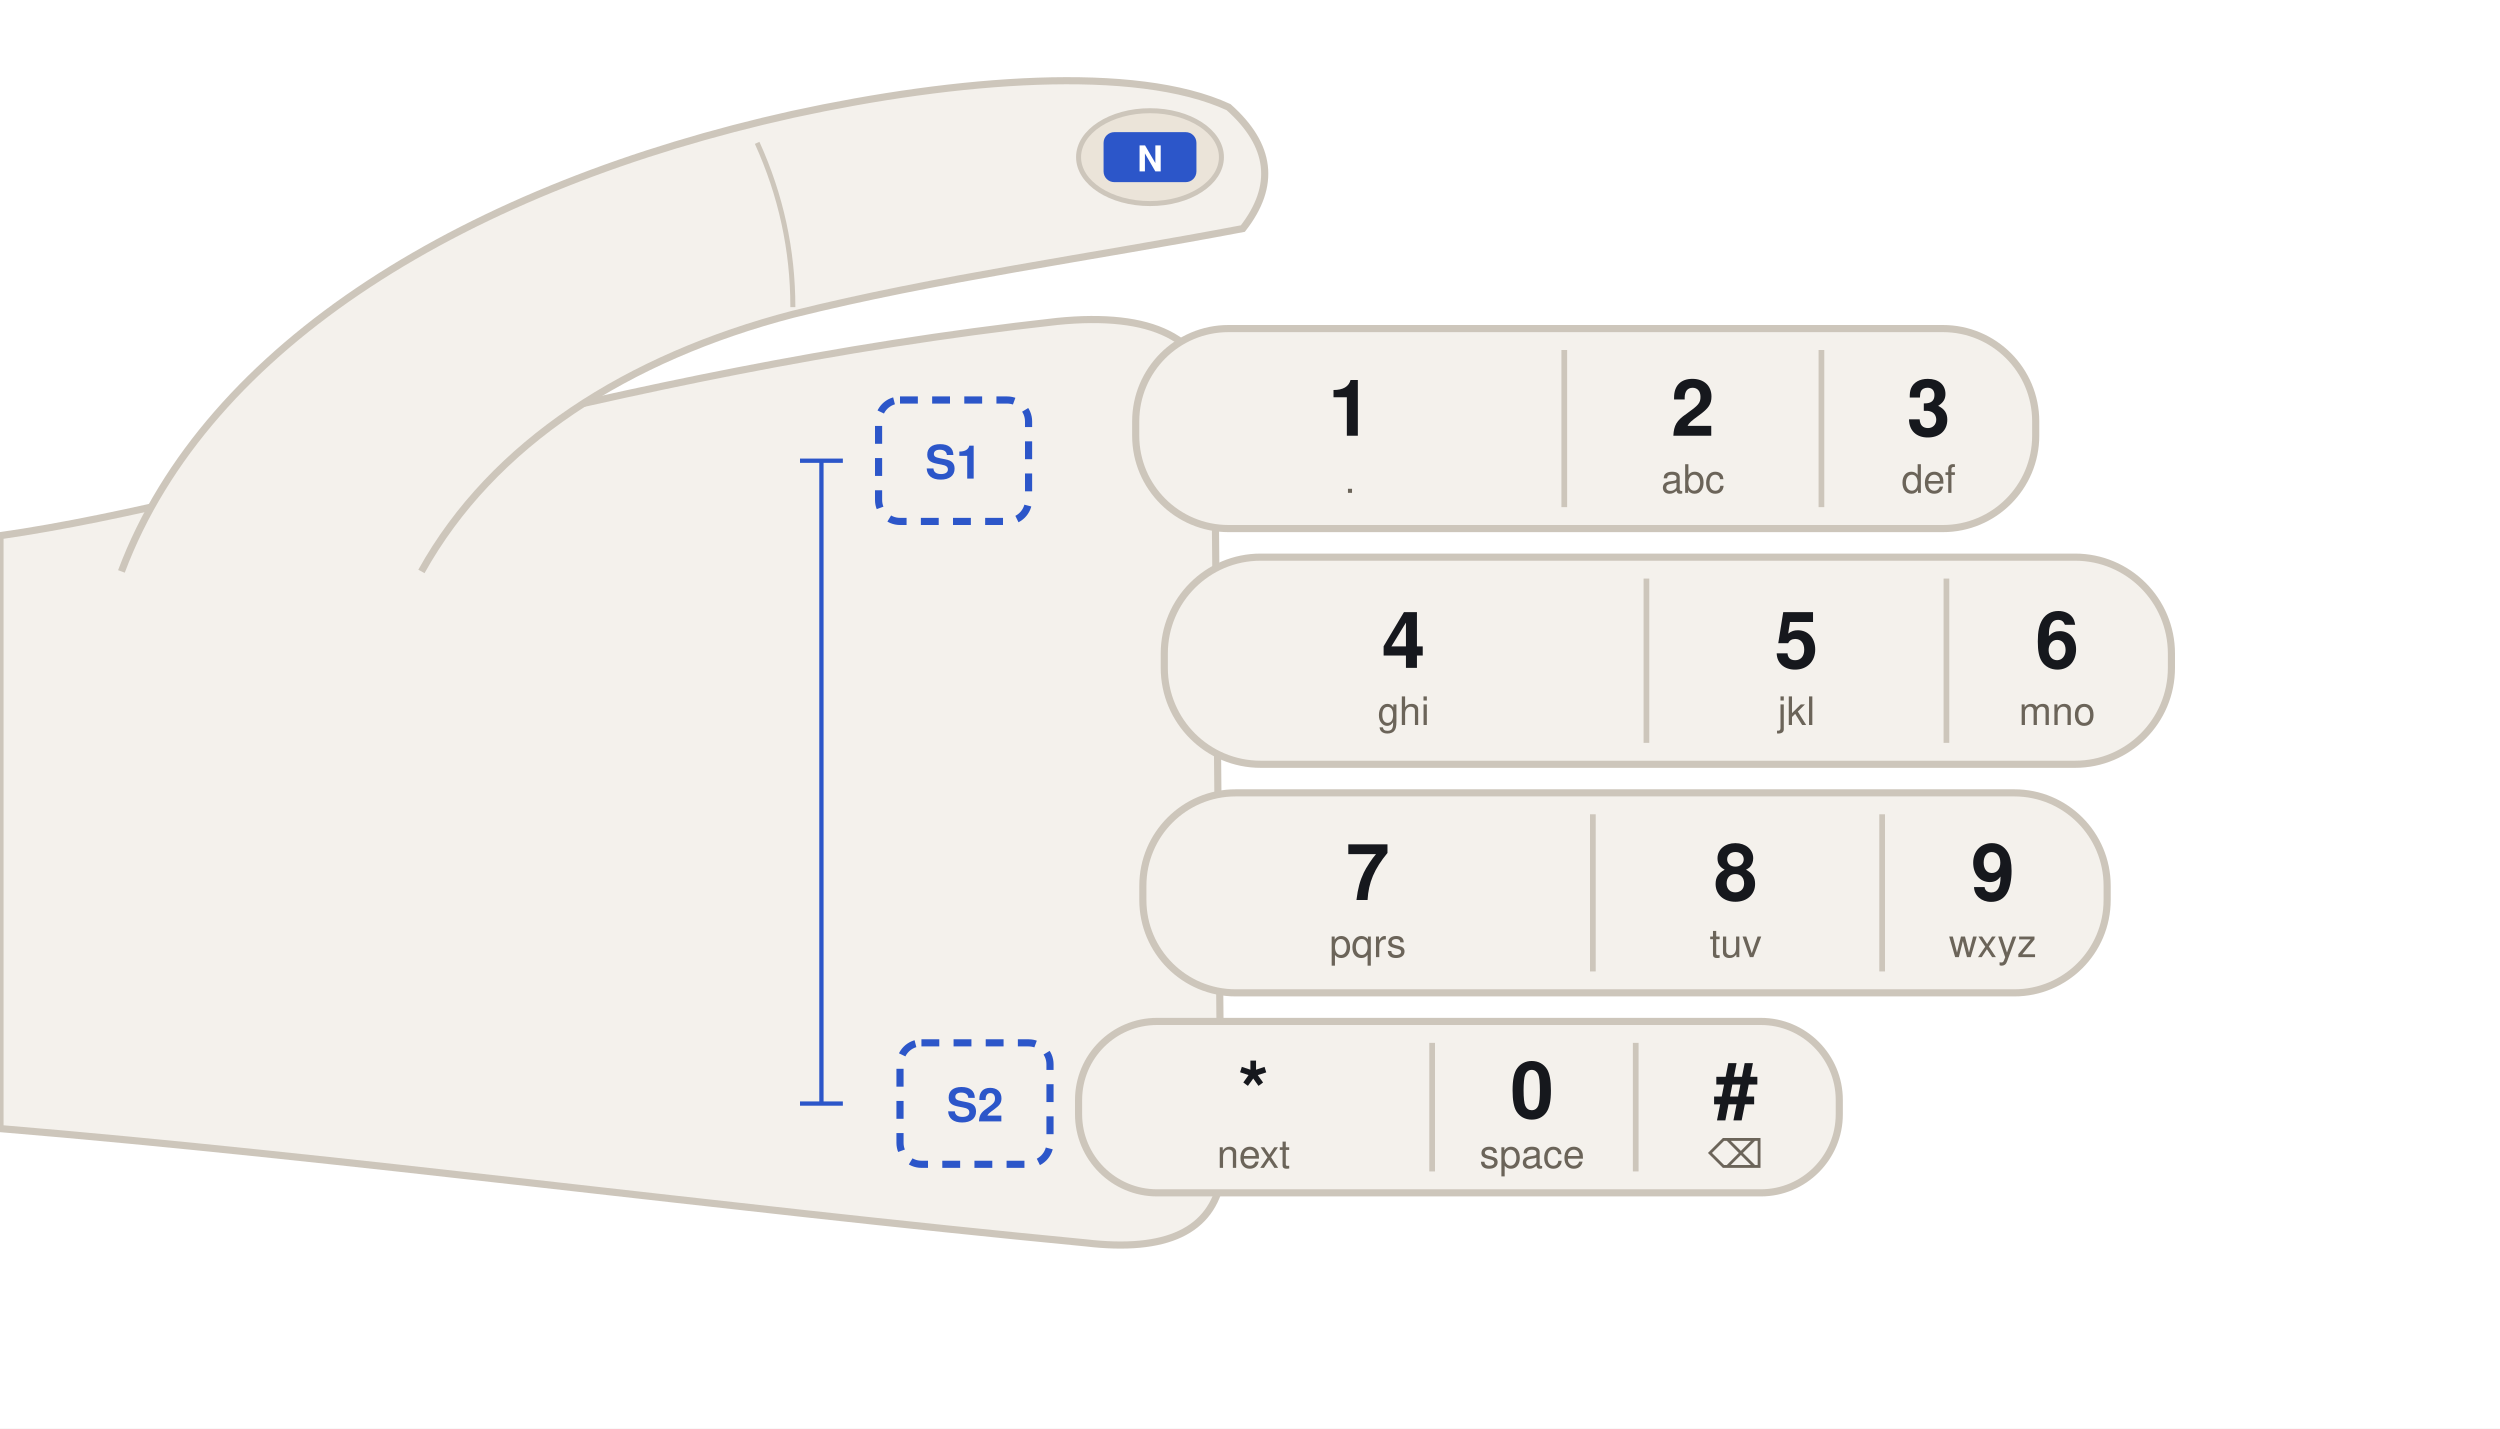
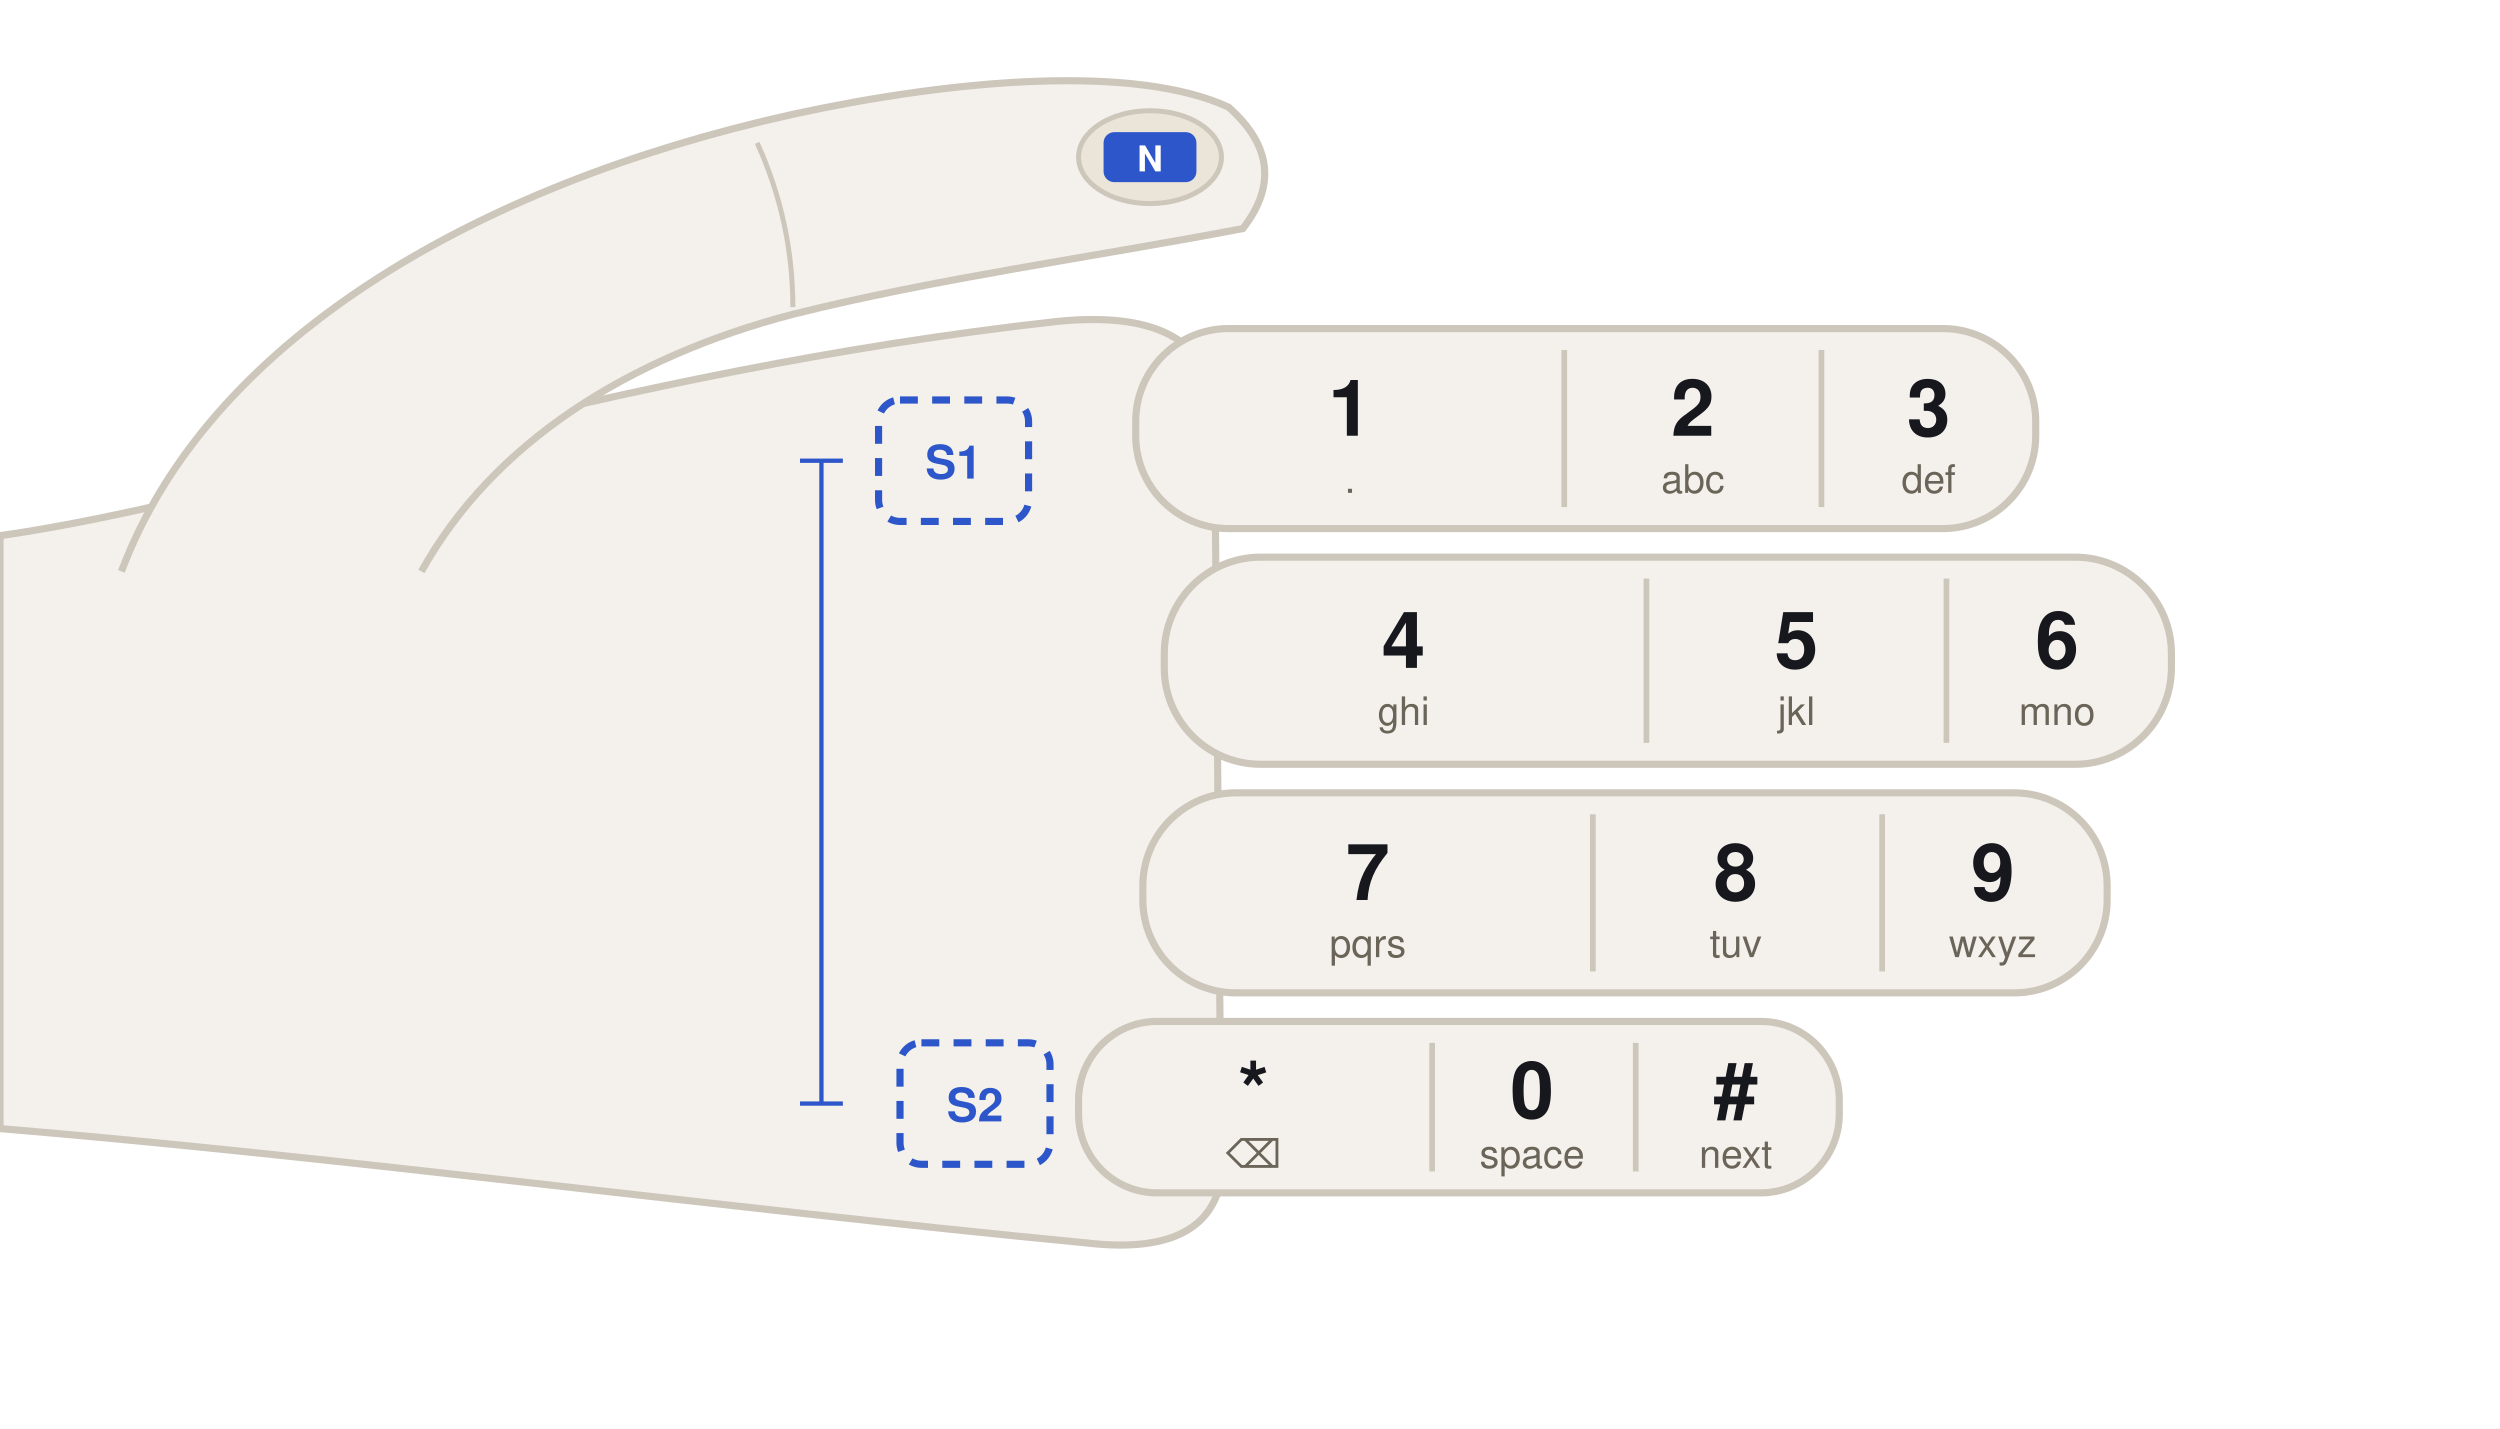
<svg xmlns="http://www.w3.org/2000/svg" viewBox="0 0 700 400" width="700" height="400" font-family="Helvetica, Arial, sans-serif">
  <rect width="700" height="400" fill="#ffffff" />
  <path d="M0 150 C70 140 170 104 296 90 Q336 86 340 112 L342 330 Q338 352 304 348 C200 338 96 324 0 316 Z" fill="#f4f1ec" stroke="#cdc6bb" stroke-width="2" />
  <g fill="#f4f1ec" stroke="#cdc6bb" stroke-width="2">
    <rect x="318" y="92" width="252" height="56" rx="26" />
    <rect x="326" y="156" width="282" height="58" rx="27" />
    <rect x="320" y="222" width="270" height="56" rx="26" />
    <rect x="302" y="286" width="213" height="48" rx="22" />
  </g>
  <g stroke="#cdc6bb" stroke-width="1.6">
    <line x1="438" y1="98" x2="438" y2="142" />
    <line x1="510" y1="98" x2="510" y2="142" />
    <line x1="461" y1="162" x2="461" y2="208" />
    <line x1="545" y1="162" x2="545" y2="208" />
    <line x1="446" y1="228" x2="446" y2="272" />
    <line x1="527" y1="228" x2="527" y2="272" />
    <line x1="401" y1="292" x2="401" y2="328" />
    <line x1="458" y1="292" x2="458" y2="328" />
  </g>
  <g text-anchor="middle" fill="#16181d">
    <g font-size="22" font-weight="bold">
      <text x="378" y="122">1</text>
      <text x="474" y="122">2</text>
      <text x="540" y="122">3</text>
      <text x="393" y="187">4</text>
      <text x="503" y="187">5</text>
      <text x="576" y="187">6</text>
      <text x="383" y="252">7</text>
      <text x="486" y="252">8</text>
      <text x="558" y="252">9</text>
      <text x="351" y="313">*</text>
      <text x="429" y="313">0</text>
      <text x="486" y="313">#</text>
    </g>
    <g font-size="11" fill="#6b6459">
      <text x="378" y="138">.</text>
      <text x="474" y="138">abc</text>
      <text x="540" y="138">def</text>
      <text x="393" y="203">ghi</text>
      <text x="503" y="203">jkl</text>
      <text x="576" y="203">mno</text>
      <text x="383" y="268">pqrs</text>
      <text x="486" y="268">tuv</text>
      <text x="558" y="268">wxyz</text>
-       <text x="351" y="327">next</text>
+       <text x="351" y="327">⌫</text>
      <text x="429" y="327">space</text>
-       <text x="486" y="327">⌫</text>
+       <text x="486" y="327">next</text>
    </g>
  </g>
  <g fill="none" stroke="#2c56c9" stroke-width="2" stroke-dasharray="5 4">
    <rect x="246" y="112" width="42" height="34" rx="6" />
    <rect x="252" y="292" width="42" height="34" rx="6" />
  </g>
  <g font-size="13" font-weight="bold" fill="#2c56c9" text-anchor="middle">
    <text x="267" y="134">S1</text>
    <text x="273" y="314">S2</text>
  </g>
  <g stroke="#2c56c9" stroke-width="1.2">
    <line x1="230" y1="129" x2="230" y2="309" />
    <line x1="224" y1="129" x2="236" y2="129" />
    <line x1="224" y1="309" x2="236" y2="309" />
  </g>
  <path d="M34 160 C58 96 132 52 222 32 C268 22 318 18 344 30 Q362 46 348 64 C306 72 262 78 222 88 C176 100 138 124 118 160 Z" fill="#f4f1ec" stroke="none" />
  <path d="M34 160 C58 96 132 52 222 32 C268 22 318 18 344 30 Q362 46 348 64 C306 72 262 78 222 88 C176 100 138 124 118 160" fill="none" stroke="#cdc6bb" stroke-width="2" />
  <path d="M212 40 Q222 62 222 86" fill="none" stroke="#cdc6bb" stroke-width="1.4" />
  <ellipse cx="322" cy="44" rx="20" ry="13" fill="#ebe4d9" stroke="#cdc6bb" stroke-width="1.4" />
  <rect x="309" y="37" width="26" height="14" rx="3" fill="#2c56c9" />
  <text x="322" y="48" font-size="10" font-weight="bold" fill="#ffffff" text-anchor="middle">N</text>
</svg>
